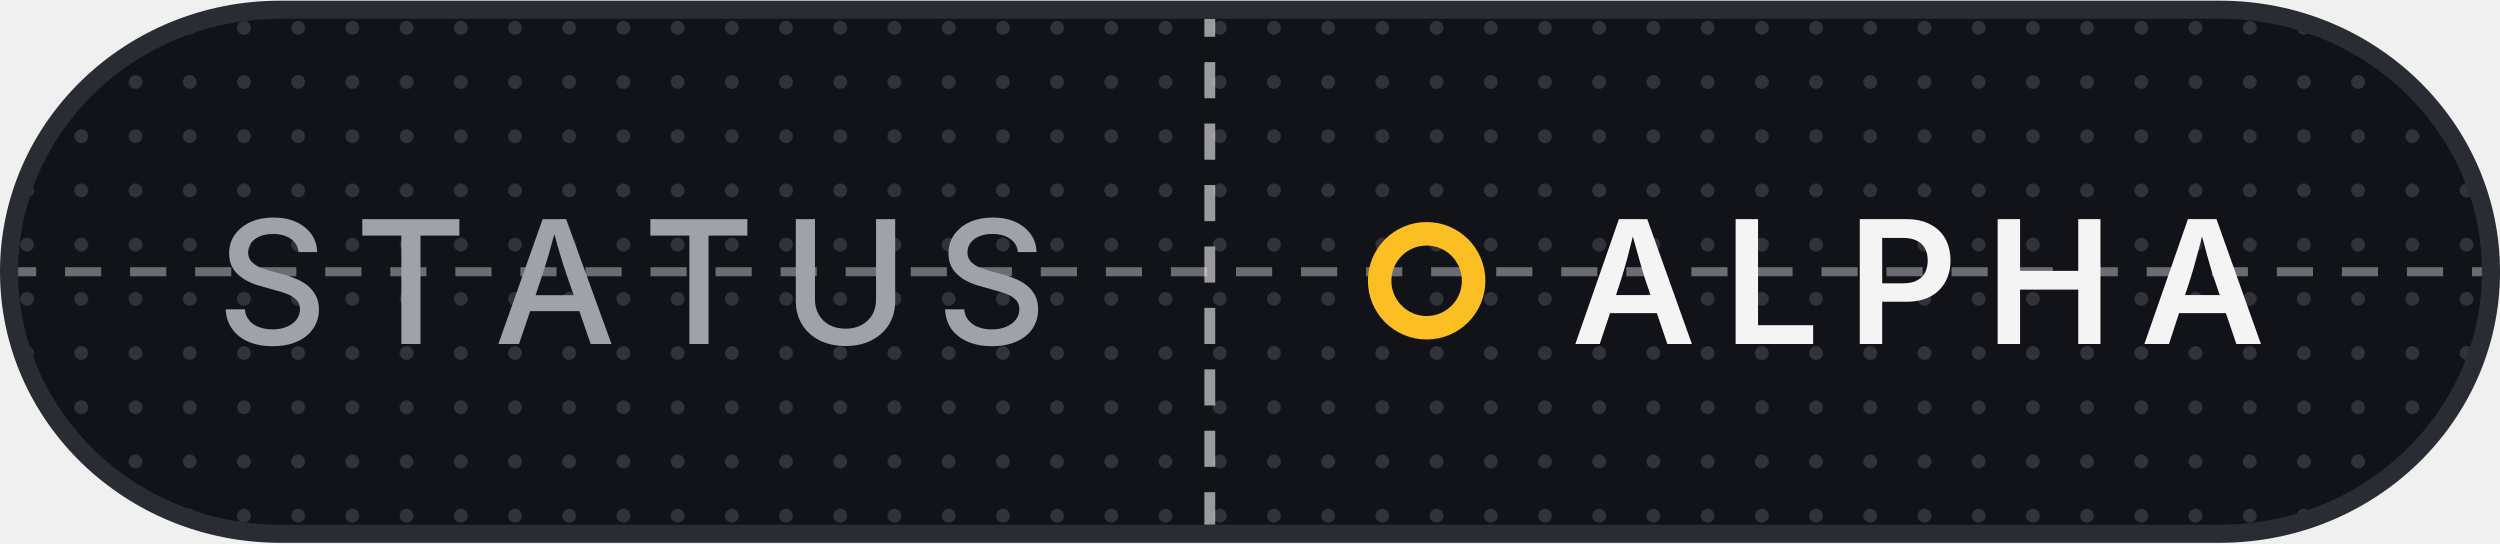
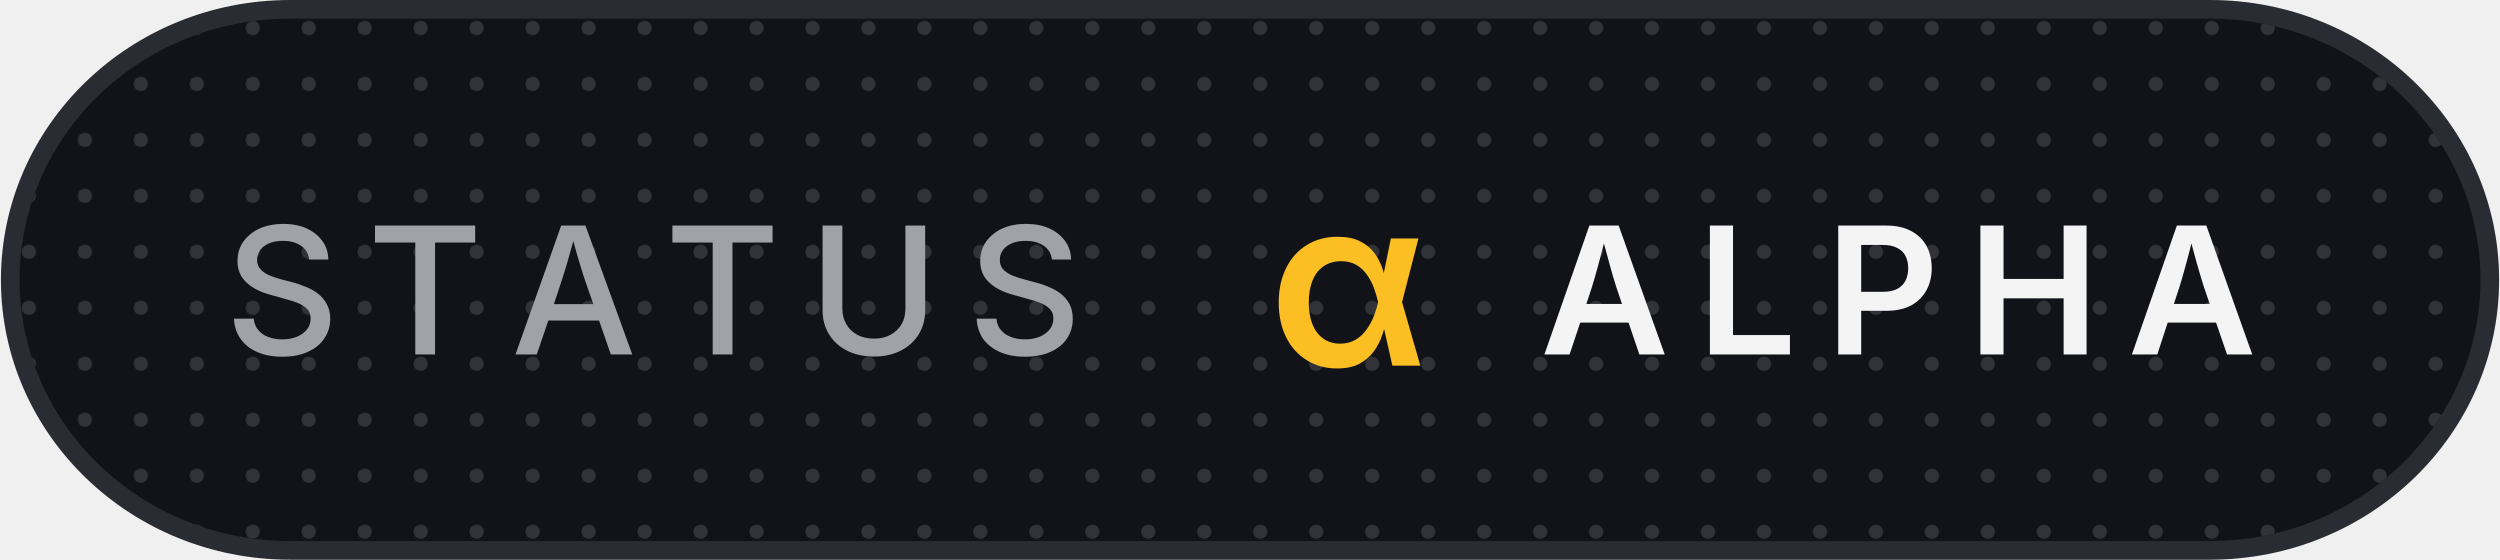
- <svg xmlns="http://www.w3.org/2000/svg" role="img" aria-label="status: ALPHA" viewBox="0 0 138.35 30" width="138" height="30">
+ <svg xmlns="http://www.w3.org/2000/svg" role="img" aria-label="status: ALPHA" viewBox="0 0 133.9 30" width="134" height="30">
  <defs>
    <linearGradient id="lit" x1="0" y1="0" x2="1" y2="1">
      <stop offset="0" stop-color="#38bdf8" />
      <stop offset="1" stop-color="#a78bfa" />
    </linearGradient>
    <linearGradient id="litH" x1="0" y1="0" x2="1" y2="0">
      <stop offset="0" stop-color="#38bdf8" />
      <stop offset="1" stop-color="#a78bfa" />
    </linearGradient>
    <linearGradient id="ember" x1="0" y1="0" x2="1" y2="1">
      <stop offset="0" stop-color="#fdba74" />
      <stop offset="1" stop-color="#f43f5e" />
    </linearGradient>
    <linearGradient id="emberH" x1="0" y1="0" x2="1" y2="0">
      <stop offset="0" stop-color="#fdba74" />
      <stop offset="1" stop-color="#f43f5e" />
    </linearGradient>
    <pattern id="dot" width="3" height="3" patternUnits="userSpaceOnUse">
      <circle cx="1.5" cy="1.5" r=".38" fill="#ffffff" fill-opacity=".14" />
    </pattern>
    <pattern id="dotL" width="9" height="9" patternUnits="userSpaceOnUse">
      <circle cx="4.5" cy="4.5" r=".9" fill="#ffffff" fill-opacity=".09" />
    </pattern>
    <radialGradient id="haze" cx=".5" cy="0" r=".9">
      <stop offset="0" stop-color="#ffffff" stop-opacity=".06" />
      <stop offset="1" stop-color="#ffffff" stop-opacity="0" />
    </radialGradient>
    <radialGradient id="litHaze" cx=".1" cy=".5" r=".7">
      <stop offset="0" stop-color="#38bdf8" stop-opacity=".22" />
      <stop offset=".6" stop-color="#a78bfa" stop-opacity=".06" />
      <stop offset="1" stop-color="#a78bfa" stop-opacity="0" />
    </radialGradient>
    <radialGradient id="emberHaze" cx=".05" cy="1" r=".8">
      <stop offset="0" stop-color="#f43f5e" stop-opacity=".2" />
      <stop offset=".6" stop-color="#fdba74" stop-opacity=".05" />
      <stop offset="1" stop-color="#fdba74" stop-opacity="0" />
    </radialGradient>
    <filter id="softL" x="-50%" y="-50%" width="200%" height="200%">
      <feGaussianBlur stdDeviation="8" />
    </filter>
  </defs>
  <clipPath id="clip">
-     <rect x="1" y="1" width="136.351" height="28" rx="14.5" />
+     <rect x="1" y="1" width="131.902" height="28" rx="14.5" />
  </clipPath>
-   <rect x=".5" y=".5" width="137.351" height="29" rx="15" fill="#111319" />
+   <rect x=".5" y=".5" width="132.902" height="29" rx="15" fill="#111319" />
  <g clip-path="url(#clip)">
-     <rect width="138.351" height="30" fill="url(#dot)" />
-     <path d="M0 15H138.35" stroke="#f4f4f5" stroke-opacity="0.4" stroke-width="0.5" stroke-dasharray="2 1.6" fill="none" />
-     <path d="M66.95 0V30" stroke="#f4f4f5" stroke-opacity="0.6" stroke-width="0.6" stroke-dasharray="2 1.4" fill="none" />
+     <rect width="133.902" height="30" fill="url(#dot)" />
    <path d="M15.08 19.12L15.08 19.12Q14.31 19.12 13.74 18.87Q13.17 18.62 12.85 18.17Q12.52 17.71 12.49 17.08L12.49 17.08L13.55 17.08Q13.59 17.46 13.80 17.70Q14.01 17.95 14.35 18.07Q14.69 18.19 15.08 18.19L15.08 18.19Q15.52 18.19 15.86 18.05Q16.20 17.91 16.40 17.66Q16.60 17.41 16.60 17.07L16.60 17.07Q16.60 16.77 16.43 16.58Q16.25 16.39 15.96 16.26Q15.66 16.13 15.29 16.04L15.29 16.04L14.48 15.81Q13.63 15.59 13.16 15.14Q12.68 14.70 12.68 13.99L12.68 13.99Q12.68 13.39 13.00 12.94Q13.33 12.49 13.88 12.24Q14.44 12.00 15.13 12.00L15.13 12.00Q15.84 12.00 16.38 12.24Q16.92 12.49 17.23 12.92Q17.54 13.35 17.55 13.91L17.55 13.91L16.52 13.91Q16.47 13.43 16.08 13.17Q15.70 12.91 15.11 12.91L15.11 12.91Q14.69 12.91 14.38 13.04Q14.07 13.17 13.90 13.40Q13.73 13.63 13.73 13.93L13.73 13.93Q13.73 14.25 13.94 14.46Q14.14 14.66 14.43 14.78Q14.72 14.89 14.98 14.96L14.98 14.96L15.66 15.14Q15.98 15.22 16.33 15.37Q16.69 15.51 16.98 15.73Q17.28 15.96 17.46 16.29Q17.65 16.62 17.65 17.09L17.65 17.09Q17.65 17.67 17.34 18.13Q17.04 18.59 16.47 18.85Q15.90 19.12 15.08 19.12ZM22.21 13.00L20.05 13.00L20.05 12.09L25.42 12.09L25.42 13.00L23.27 13.00L23.27 19.00L22.21 19.00L22.21 13.00ZM28.72 19.00L27.58 19.00L30.03 12.09L31.33 12.09L33.84 19.00L32.69 19.00L32.06 17.18L29.34 17.18L28.72 19.00ZM29.64 16.30L31.75 16.30L31.35 15.15Q31.19 14.69 31.00 14.05L31.00 14.05Q30.85 13.56 30.68 12.92L30.68 12.92Q30.50 13.57 30.36 14.06L30.36 14.06Q30.17 14.71 30.02 15.15L30.02 15.15L29.64 16.30ZM38.15 13.00L35.99 13.00L35.99 12.09L41.36 12.09L41.36 13.00L39.21 13.00L39.21 19.00L38.15 19.00L38.15 13.00ZM46.80 19.11L46.80 19.11Q45.97 19.11 45.34 18.79Q44.72 18.47 44.38 17.91Q44.04 17.35 44.04 16.63L44.04 16.63L44.04 12.09L45.10 12.09L45.10 16.54Q45.10 17.01 45.31 17.37Q45.51 17.73 45.89 17.94Q46.27 18.15 46.80 18.15L46.80 18.15Q47.32 18.15 47.69 17.94Q48.07 17.73 48.28 17.37Q48.48 17.01 48.48 16.54L48.48 16.54L48.48 12.09L49.54 12.09L49.54 16.63Q49.54 17.35 49.20 17.91Q48.86 18.47 48.24 18.79Q47.62 19.11 46.80 19.11ZM54.89 19.12L54.89 19.12Q54.12 19.12 53.55 18.87Q52.98 18.62 52.65 18.17Q52.33 17.71 52.30 17.08L52.30 17.08L53.36 17.08Q53.39 17.46 53.61 17.70Q53.82 17.95 54.16 18.07Q54.49 18.19 54.89 18.19L54.89 18.19Q55.33 18.19 55.67 18.05Q56.01 17.91 56.21 17.66Q56.41 17.41 56.41 17.07L56.41 17.07Q56.41 16.77 56.24 16.58Q56.06 16.39 55.77 16.26Q55.47 16.13 55.10 16.04L55.10 16.04L54.29 15.81Q53.44 15.59 52.97 15.14Q52.49 14.70 52.49 13.99L52.49 13.99Q52.49 13.39 52.81 12.94Q53.14 12.49 53.69 12.24Q54.24 12.00 54.94 12.00L54.94 12.00Q55.65 12.00 56.19 12.24Q56.73 12.49 57.04 12.92Q57.35 13.35 57.36 13.91L57.36 13.91L56.33 13.91Q56.28 13.43 55.89 13.17Q55.51 12.91 54.92 12.91L54.92 12.91Q54.50 12.91 54.19 13.04Q53.88 13.17 53.71 13.40Q53.54 13.63 53.54 13.93L53.54 13.93Q53.54 14.25 53.74 14.46Q53.95 14.66 54.24 14.78Q54.53 14.89 54.79 14.96L54.79 14.96L55.46 15.14Q55.79 15.22 56.14 15.37Q56.49 15.51 56.79 15.73Q57.09 15.96 57.27 16.29Q57.45 16.62 57.45 17.09L57.45 17.09Q57.45 17.67 57.15 18.13Q56.85 18.59 56.28 18.85Q55.70 19.12 54.89 19.12Z" fill="#a1a1aa" />
-     <circle cx="78.95" cy="15.5" r="2.6" fill="none" stroke="#fbbf24" stroke-width="1.3" />
-     <path d="M88.53 19.00L87.18 19.00L89.59 12.09L91.16 12.09L93.63 19.00L92.27 19.00L91.69 17.29L89.10 17.29L88.53 19.00ZM89.43 16.29L91.34 16.29L91.04 15.41Q90.86 14.85 90.67 14.15L90.67 14.15Q90.53 13.65 90.36 13.05L90.36 13.05Q90.21 13.66 90.08 14.16L90.08 14.16Q89.89 14.87 89.72 15.41L89.72 15.41L89.43 16.29ZM100.34 19.00L96.05 19.00L96.05 12.09L97.29 12.09L97.29 17.96L100.34 17.96L100.34 19.00ZM104.16 19.00L102.92 19.00L102.92 12.09L105.51 12.09Q106.30 12.09 106.84 12.39Q107.39 12.68 107.67 13.20Q107.94 13.72 107.94 14.38L107.94 14.38Q107.94 15.04 107.66 15.55Q107.38 16.07 106.83 16.37Q106.29 16.66 105.49 16.66L105.49 16.66L104.16 16.66L104.16 19.00ZM104.16 13.13L104.16 15.64L105.33 15.64Q105.80 15.64 106.09 15.48Q106.39 15.32 106.54 15.03Q106.68 14.74 106.68 14.38Q106.68 14.01 106.54 13.73Q106.39 13.44 106.09 13.29Q105.79 13.13 105.32 13.13L105.32 13.13L104.16 13.13ZM111.79 19.00L110.55 19.00L110.55 12.09L111.79 12.09L111.79 14.95L115.01 14.95L115.01 12.09L116.24 12.09L116.24 19.00L115.01 19.00L115.01 15.99L111.79 15.99L111.79 19.00ZM120.03 19.00L118.67 19.00L121.08 12.09L122.66 12.09L125.12 19.00L123.76 19.00L123.18 17.29L120.59 17.29L120.03 19.00ZM120.92 16.29L122.84 16.29L122.54 15.41Q122.35 14.85 122.16 14.15L122.16 14.15Q122.02 13.65 121.86 13.05L121.86 13.05Q121.71 13.66 121.57 14.16L121.57 14.16Q121.38 14.87 121.21 15.41L121.21 15.41L120.92 16.29Z" fill="#f4f4f5" />
+     <path d="M71.62 19.75L71.62 19.75Q70.69 19.75 69.98 19.30Q69.27 18.86 68.88 18.06Q68.49 17.27 68.49 16.21Q68.49 15.16 68.89 14.36Q69.28 13.57 70.00 13.13Q70.71 12.69 71.65 12.69L71.65 12.69Q72.36 12.69 72.84 12.93Q73.31 13.16 73.60 13.54Q73.88 13.91 74.03 14.34L74.03 14.34Q74.09 14.50 74.12 14.64L74.12 14.64L74.50 12.78L75.98 12.78L75.10 16.19L76.08 19.60L74.58 19.60L74.14 17.64Q74.09 17.81 74.03 17.98L74.03 17.98Q73.88 18.43 73.59 18.83Q73.30 19.23 72.83 19.49Q72.35 19.75 71.62 19.75ZM73.81 16.21L73.82 16.19L73.81 16.17Q73.73 15.81 73.59 15.43Q73.45 15.05 73.22 14.73Q72.99 14.40 72.65 14.20Q72.31 14.00 71.83 14.00L71.83 14.00Q71.30 14.00 70.91 14.26Q70.51 14.53 70.31 15.02Q70.10 15.52 70.10 16.21L70.10 16.21Q70.10 16.89 70.30 17.39Q70.50 17.88 70.88 18.15Q71.26 18.42 71.78 18.42L71.78 18.42Q72.25 18.42 72.61 18.21Q72.96 18.00 73.20 17.66Q73.44 17.32 73.59 16.94Q73.74 16.55 73.81 16.21L73.81 16.21Z" fill="#fbbf24" />
+     <path d="M84.08 19.00L82.73 19.00L85.14 12.09L86.71 12.09L89.18 19.00L87.82 19.00L87.24 17.29L84.65 17.29L84.08 19.00ZM84.98 16.29L86.89 16.29L86.59 15.41Q86.41 14.85 86.22 14.15L86.22 14.15Q86.08 13.65 85.92 13.05L85.92 13.05Q85.76 13.66 85.63 14.16L85.63 14.16Q85.44 14.87 85.27 15.41L85.27 15.41L84.98 16.29ZM95.89 19.00L91.60 19.00L91.60 12.09L92.84 12.09L92.84 17.96L95.89 17.96L95.89 19.00ZM99.71 19.00L98.48 19.00L98.48 12.09L101.06 12.09Q101.85 12.09 102.40 12.39Q102.94 12.68 103.22 13.20Q103.49 13.72 103.49 14.38L103.49 14.38Q103.49 15.04 103.21 15.55Q102.93 16.07 102.39 16.37Q101.84 16.66 101.04 16.66L101.04 16.66L99.71 16.66L99.71 19.00ZM99.71 13.13L99.71 15.64L100.88 15.64Q101.35 15.64 101.65 15.48Q101.95 15.32 102.09 15.03Q102.23 14.74 102.23 14.38Q102.23 14.01 102.09 13.73Q101.95 13.44 101.64 13.29Q101.34 13.13 100.87 13.13L100.87 13.13L99.71 13.13ZM107.34 19.00L106.10 19.00L106.10 12.09L107.34 12.09L107.34 14.95L110.56 14.95L110.56 12.09L111.79 12.09L111.79 19.00L110.56 19.00L110.56 15.99L107.34 15.99L107.34 19.00ZM115.58 19.00L114.22 19.00L116.63 12.09L118.21 12.09L120.67 19.00L119.32 19.00L118.73 17.29L116.14 17.29L115.58 19.00ZM116.47 16.29L118.39 16.29L118.09 15.41Q117.91 14.85 117.71 14.15L117.71 14.15Q117.57 13.65 117.41 13.05L117.41 13.05Q117.26 13.66 117.12 14.16L117.12 14.16Q116.93 14.87 116.76 15.41L116.76 15.41L116.47 16.29Z" fill="#f4f4f5" />
  </g>
-   <rect x=".5" y=".5" width="137.351" height="29" rx="15" fill="none" stroke="#2a2c33" />
+   <rect x=".5" y=".5" width="132.902" height="29" rx="15" fill="none" stroke="#2a2c33" />
</svg>
